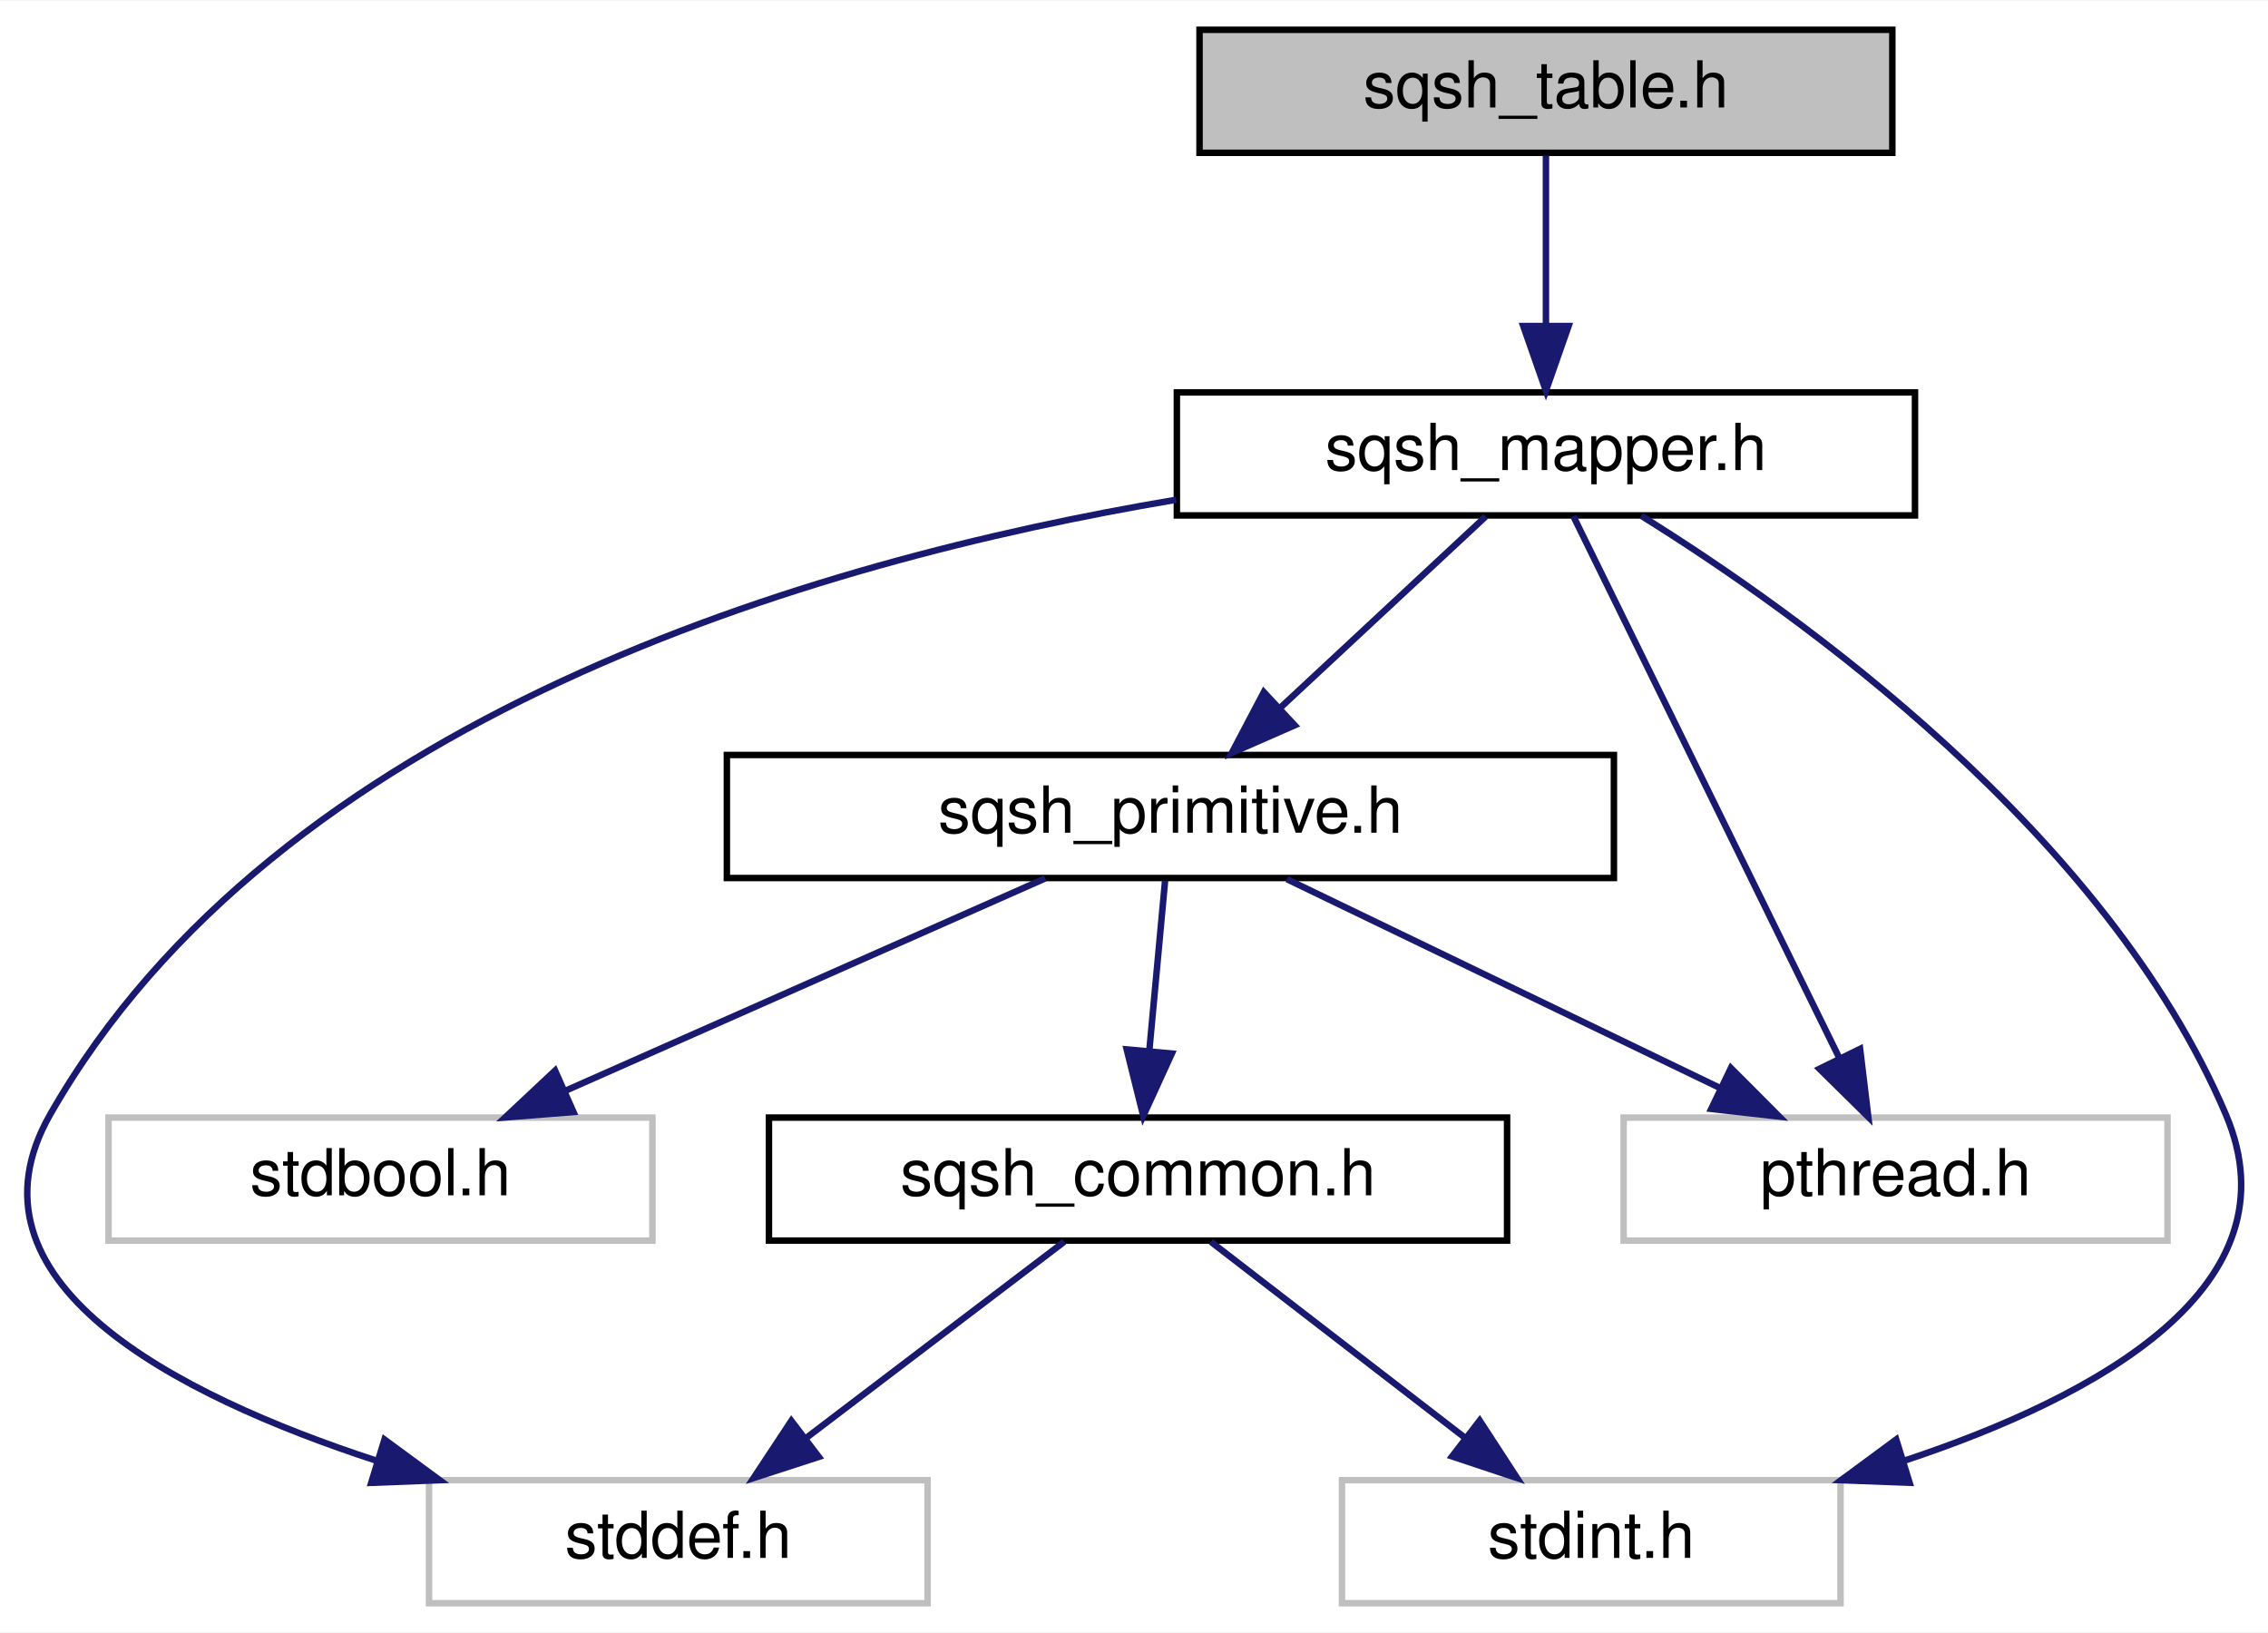
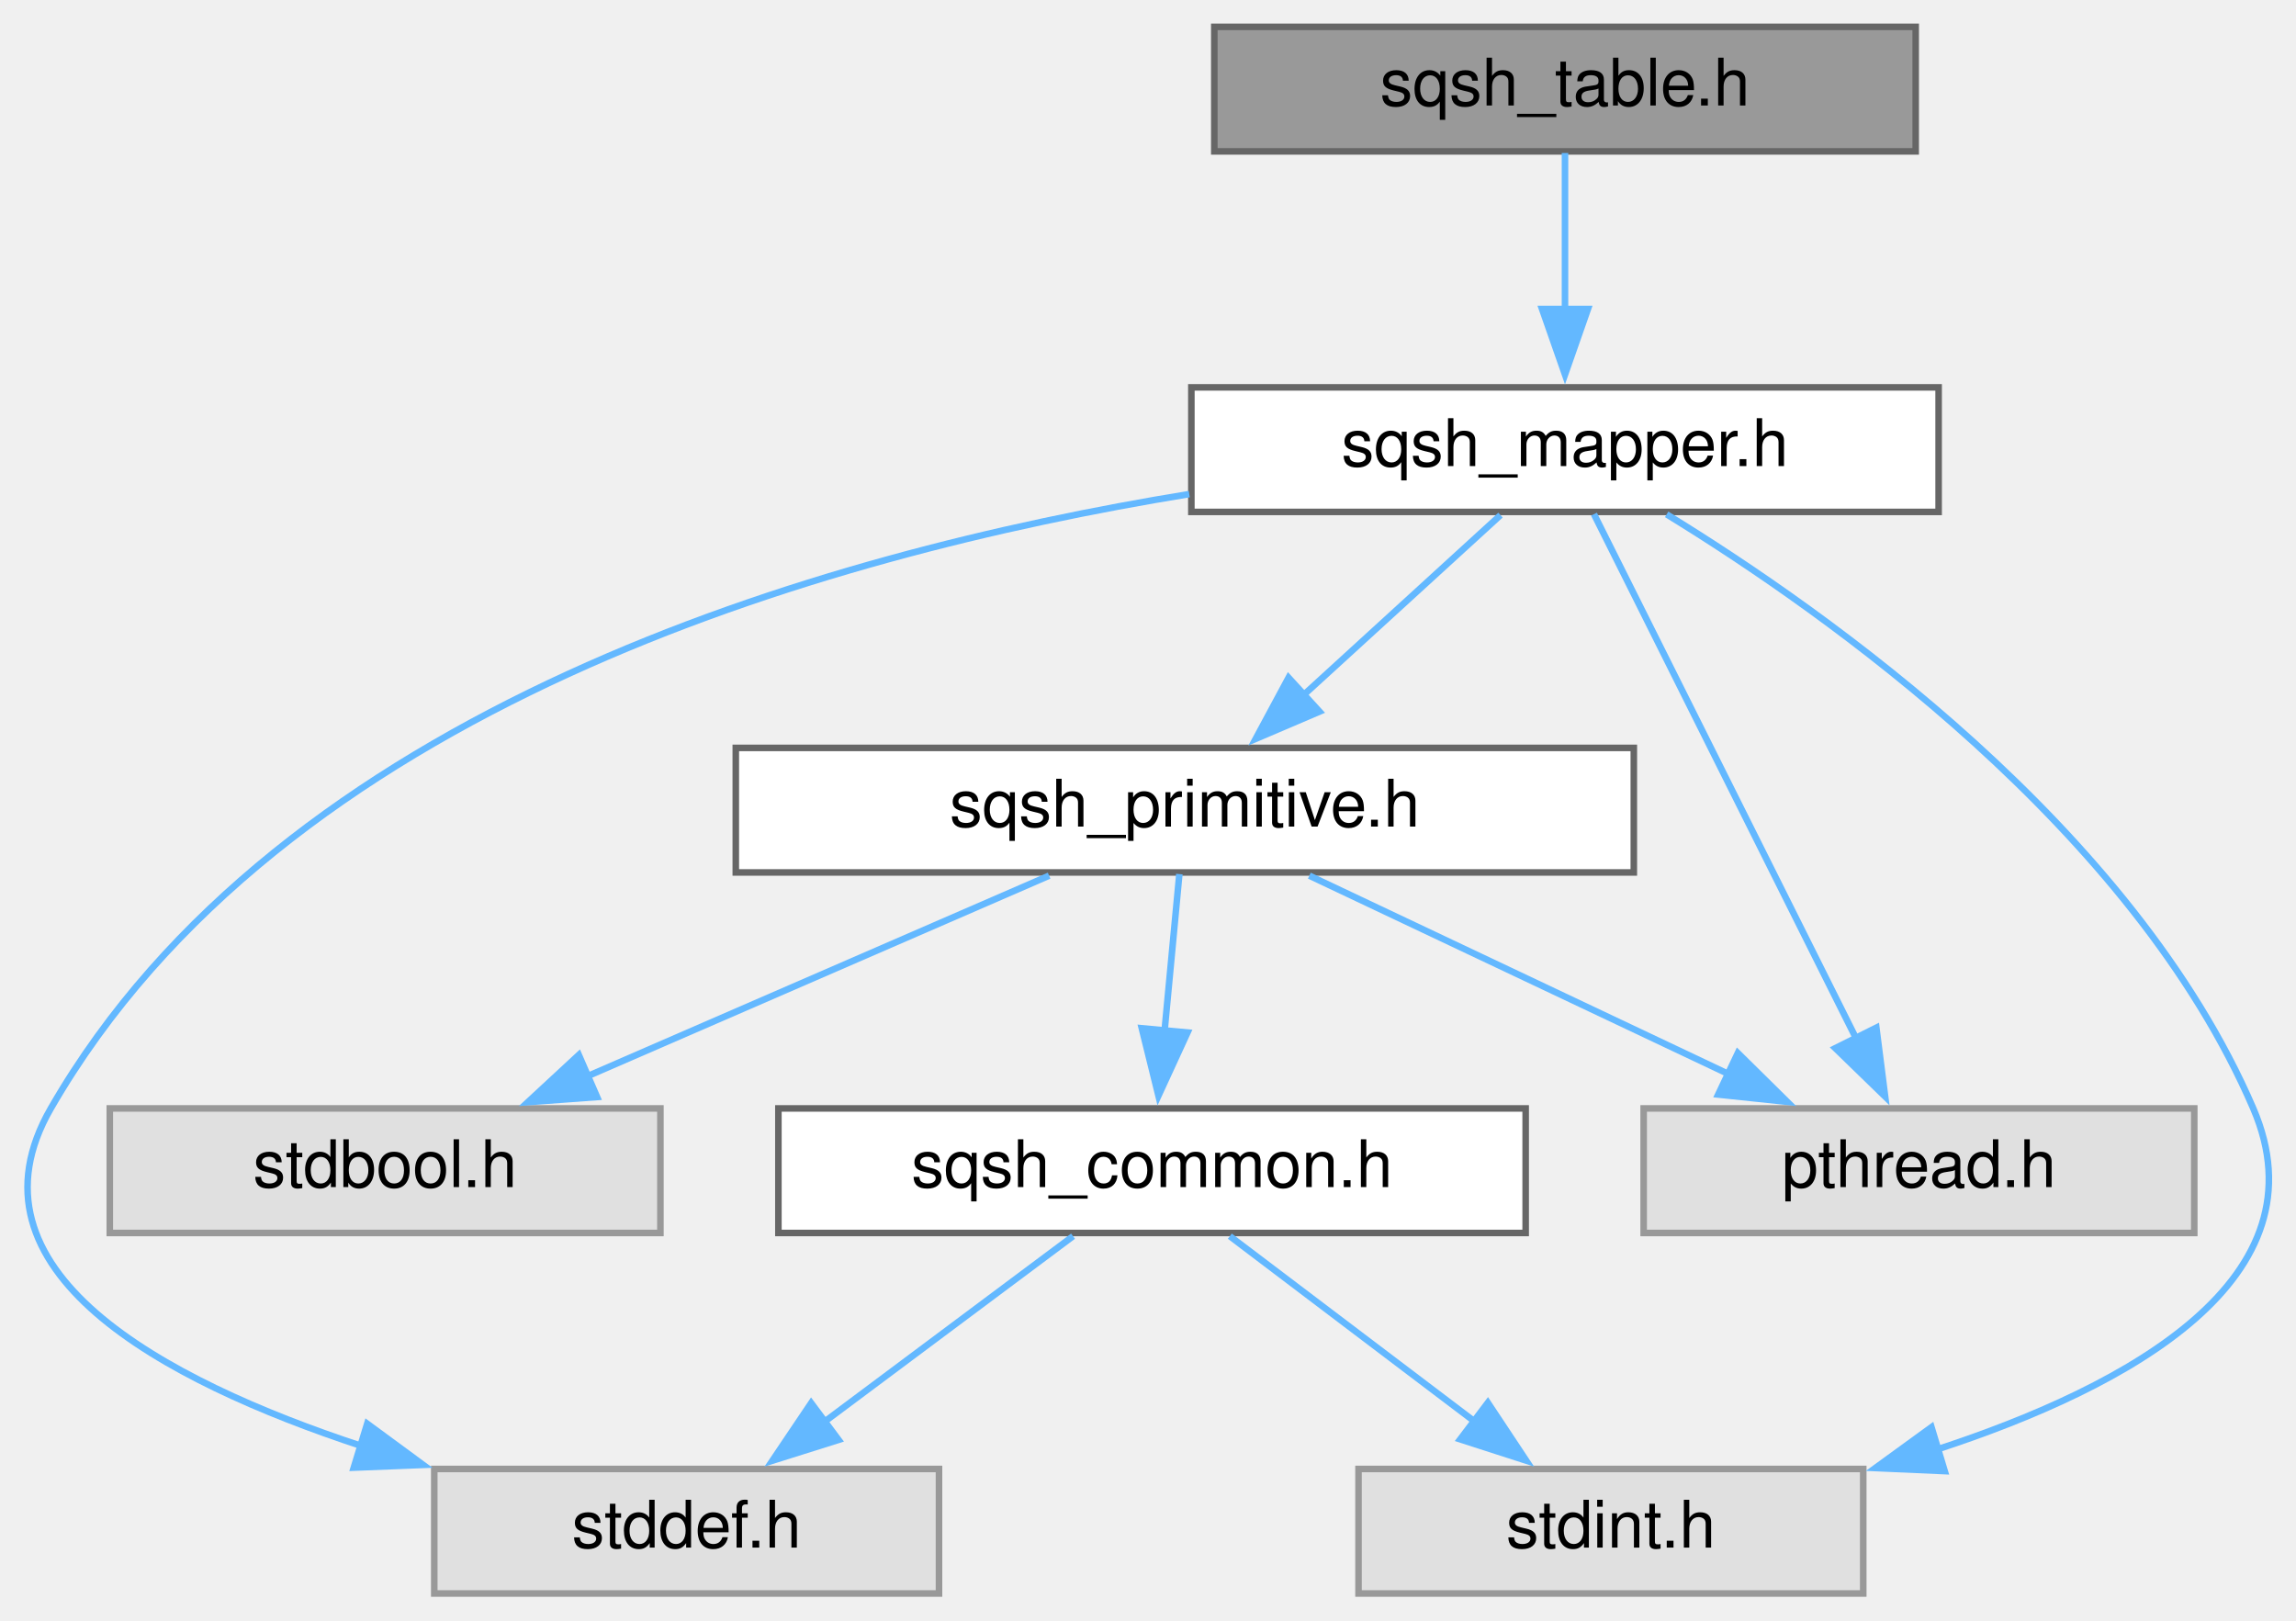
- <svg xmlns="http://www.w3.org/2000/svg" xmlns:xlink="http://www.w3.org/1999/xlink" width="350pt" height="252pt" viewBox="0.00 0.00 350.28 252.00">
-   <g id="graph0" class="graph" transform="scale(1 1) rotate(0) translate(4 248)">
-     <polygon fill="white" stroke="transparent" points="-4,4 -4,-248 346.28,-248 346.28,4 -4,4" />
+ <svg xmlns="http://www.w3.org/2000/svg" xmlns:xlink="http://www.w3.org/1999/xlink" width="350pt" height="247pt" viewBox="0.00 0.00 350.27 247.00">
+   <g id="graph0" class="graph" transform="scale(1 1) rotate(0) translate(4 243)">
    <g id="node1" class="node">
      <g id="a_node1">
        <a xlink:title=" ">
-           <polygon fill="#bfbfbf" stroke="black" points="181.26,-224.5 181.26,-243.5 288.26,-243.5 288.26,-224.5 181.26,-224.5" />
-           <text text-anchor="middle" x="234.76" y="-231.5" font-family="Helvetica,sans-Serif" font-size="10.00">sqsh_table.h</text>
+           <polygon fill="#999999" stroke="#666666" points="288.25,-239 181.25,-239 181.25,-220 288.25,-220 288.25,-239" />
+           <text text-anchor="middle" x="234.75" y="-227" font-family="Helvetica,sans-Serif" font-size="10.00">sqsh_table.h</text>
        </a>
      </g>
    </g>
    <g id="node2" class="node">
      <g id="a_node2">
        <a xlink:href="sqsh__mapper_8h.html" target="_top" xlink:title=" ">
-           <polygon fill="white" stroke="black" points="177.76,-168.5 177.76,-187.5 291.76,-187.5 291.76,-168.5 177.76,-168.5" />
-           <text text-anchor="middle" x="234.76" y="-175.5" font-family="Helvetica,sans-Serif" font-size="10.00">sqsh_mapper.h</text>
+           <polygon fill="white" stroke="#666666" points="291.75,-184 177.75,-184 177.75,-165 291.75,-165 291.75,-184" />
+           <text text-anchor="middle" x="234.75" y="-172" font-family="Helvetica,sans-Serif" font-size="10.00">sqsh_mapper.h</text>
        </a>
      </g>
    </g>
    <g id="edge1" class="edge">
-       <path fill="none" stroke="midnightblue" d="M234.76,-224.08C234.76,-217.01 234.76,-206.86 234.76,-197.99" />
-       <polygon fill="midnightblue" stroke="midnightblue" points="238.26,-197.75 234.76,-187.75 231.26,-197.75 238.26,-197.75" />
+       <path fill="none" stroke="#63b8ff" d="M234.75,-219.75C234.75,-213.27 234.75,-204.16 234.75,-195.9" />
+       <polygon fill="#63b8ff" stroke="#63b8ff" points="238.25,-195.96 234.75,-185.96 231.25,-195.96 238.25,-195.96" />
    </g>
    <g id="node3" class="node">
      <g id="a_node3">
        <a xlink:href="sqsh__primitive_8h.html" target="_top" xlink:title=" ">
-           <polygon fill="white" stroke="black" points="108.26,-112.5 108.26,-131.5 245.26,-131.5 245.26,-112.5 108.26,-112.5" />
-           <text text-anchor="middle" x="176.76" y="-119.5" font-family="Helvetica,sans-Serif" font-size="10.00">sqsh_primitive.h</text>
+           <polygon fill="white" stroke="#666666" points="245.25,-129 108.25,-129 108.25,-110 245.25,-110 245.25,-129" />
+           <text text-anchor="middle" x="176.75" y="-117" font-family="Helvetica,sans-Serif" font-size="10.00">sqsh_primitive.h</text>
        </a>
      </g>
    </g>
    <g id="edge2" class="edge">
-       <path fill="none" stroke="midnightblue" d="M225.45,-168.32C216.87,-160.34 203.95,-148.31 193.58,-138.65" />
-       <polygon fill="midnightblue" stroke="midnightblue" points="195.96,-136.09 186.25,-131.83 191.19,-141.21 195.96,-136.09" />
+       <path fill="none" stroke="#63b8ff" d="M224.91,-164.51C216.69,-157 204.76,-146.1 194.83,-137.03" />
+       <polygon fill="#63b8ff" stroke="#63b8ff" points="197.3,-134.54 187.56,-130.38 192.58,-139.71 197.3,-134.54" />
    </g>
    <g id="node5" class="node">
      <g id="a_node5">
        <a xlink:title=" ">
-           <polygon fill="white" stroke="#bfbfbf" points="62.26,-0.5 62.26,-19.5 139.26,-19.5 139.26,-0.5 62.26,-0.5" />
-           <text text-anchor="middle" x="100.76" y="-7.5" font-family="Helvetica,sans-Serif" font-size="10.00">stddef.h</text>
+           <polygon fill="#e0e0e0" stroke="#999999" points="139.25,-19 62.25,-19 62.25,0 139.25,0 139.25,-19" />
+           <text text-anchor="middle" x="100.75" y="-7" font-family="Helvetica,sans-Serif" font-size="10.00">stddef.h</text>
        </a>
      </g>
    </g>
    <g id="edge9" class="edge">
-       <path fill="none" stroke="midnightblue" d="M177.65,-170.92C121.33,-161.44 38.78,-137.28 3.76,-76 -10.91,-50.32 22.65,-32.8 54.23,-22.48" />
-       <polygon fill="midnightblue" stroke="midnightblue" points="55.38,-25.78 63.92,-19.5 53.33,-19.09 55.38,-25.78" />
+       <path fill="none" stroke="#63b8ff" d="M177.43,-167.72C121.17,-158.56 38.86,-134.9 3.75,-74 -10.46,-49.35 20.58,-32.57 51.25,-22.47" />
+       <polygon fill="#63b8ff" stroke="#63b8ff" points="52.02,-25.9 60.56,-19.62 49.97,-19.2 52.02,-25.9" />
    </g>
    <g id="node6" class="node">
      <g id="a_node6">
        <a xlink:title=" ">
-           <polygon fill="white" stroke="#bfbfbf" points="203.26,-0.5 203.26,-19.5 280.26,-19.5 280.26,-0.5 203.26,-0.5" />
-           <text text-anchor="middle" x="241.76" y="-7.5" font-family="Helvetica,sans-Serif" font-size="10.00">stdint.h</text>
+           <polygon fill="#e0e0e0" stroke="#999999" points="280.25,-19 203.25,-19 203.25,0 280.25,0 280.25,-19" />
+           <text text-anchor="middle" x="241.75" y="-7" font-family="Helvetica,sans-Serif" font-size="10.00">stdint.h</text>
        </a>
      </g>
    </g>
    <g id="edge10" class="edge">
-       <path fill="none" stroke="midnightblue" d="M249.5,-168.43C273.75,-153.35 321.24,-119.52 339.76,-76 351.06,-49.47 320.07,-32.43 290.01,-22.48" />
-       <polygon fill="midnightblue" stroke="midnightblue" points="290.93,-19.1 280.34,-19.5 288.86,-25.79 290.93,-19.1" />
+       <path fill="none" stroke="#63b8ff" d="M250.26,-164.63C274.73,-149.64 321.39,-116.68 339.75,-74 350.88,-48.12 321.06,-31.63 291.46,-21.96" />
+       <polygon fill="#63b8ff" stroke="#63b8ff" points="292.68,-18.67 282.09,-19.14 290.66,-25.37 292.68,-18.67" />
    </g>
    <g id="node7" class="node">
      <g id="a_node7">
        <a xlink:title=" ">
-           <polygon fill="white" stroke="#bfbfbf" points="246.76,-56.5 246.76,-75.5 330.76,-75.5 330.76,-56.5 246.76,-56.5" />
-           <text text-anchor="middle" x="288.76" y="-63.5" font-family="Helvetica,sans-Serif" font-size="10.00">pthread.h</text>
+           <polygon fill="#e0e0e0" stroke="#999999" points="330.75,-74 246.75,-74 246.75,-55 330.75,-55 330.75,-74" />
+           <text text-anchor="middle" x="288.75" y="-62" font-family="Helvetica,sans-Serif" font-size="10.00">pthread.h</text>
        </a>
      </g>
    </g>
    <g id="edge8" class="edge">
-       <path fill="none" stroke="midnightblue" d="M239,-168.37C247.83,-150.38 268.37,-108.55 280.11,-84.63" />
-       <polygon fill="midnightblue" stroke="midnightblue" points="283.28,-86.11 284.55,-75.59 277,-83.03 283.28,-86.11" />
+       <path fill="none" stroke="#63b8ff" d="M239.17,-164.66C247.87,-147.26 267.4,-108.19 279.19,-84.62" />
+       <polygon fill="#63b8ff" stroke="#63b8ff" points="282.25,-86.32 283.59,-75.81 275.99,-83.19 282.25,-86.32" />
    </g>
    <g id="node4" class="node">
      <g id="a_node4">
        <a xlink:href="sqsh__common_8h.html" target="_top" xlink:title=" ">
-           <polygon fill="white" stroke="black" points="114.76,-56.5 114.76,-75.5 228.76,-75.5 228.76,-56.5 114.76,-56.5" />
-           <text text-anchor="middle" x="171.76" y="-63.5" font-family="Helvetica,sans-Serif" font-size="10.00">sqsh_common.h</text>
+           <polygon fill="white" stroke="#666666" points="228.75,-74 114.75,-74 114.75,-55 228.75,-55 228.75,-74" />
+           <text text-anchor="middle" x="171.75" y="-62" font-family="Helvetica,sans-Serif" font-size="10.00">sqsh_common.h</text>
        </a>
      </g>
    </g>
    <g id="edge3" class="edge">
-       <path fill="none" stroke="midnightblue" d="M175.94,-112.08C175.28,-105.01 174.34,-94.86 173.52,-85.99" />
-       <polygon fill="midnightblue" stroke="midnightblue" points="176.98,-85.39 172.57,-75.75 170.01,-86.03 176.98,-85.39" />
+       <path fill="none" stroke="#63b8ff" d="M175.92,-109.75C175.31,-103.27 174.45,-94.16 173.67,-85.9" />
+       <polygon fill="#63b8ff" stroke="#63b8ff" points="177.16,-85.58 172.73,-75.95 170.19,-86.23 177.16,-85.58" />
    </g>
    <g id="edge6" class="edge">
-       <path fill="none" stroke="midnightblue" d="M194.76,-112.32C212.8,-103.62 240.81,-90.12 261.57,-80.11" />
-       <polygon fill="midnightblue" stroke="midnightblue" points="263.33,-83.15 270.81,-75.65 260.29,-76.84 263.33,-83.15" />
+       <path fill="none" stroke="#63b8ff" d="M195.75,-109.51C213.31,-101.2 239.66,-88.73 259.84,-79.18" />
+       <polygon fill="#63b8ff" stroke="#63b8ff" points="261.12,-82.45 268.66,-75.01 258.12,-76.12 261.12,-82.45" />
    </g>
    <g id="node8" class="node">
      <g id="a_node8">
        <a xlink:title=" ">
-           <polygon fill="white" stroke="#bfbfbf" points="12.76,-56.5 12.76,-75.5 96.76,-75.5 96.76,-56.5 12.76,-56.5" />
-           <text text-anchor="middle" x="54.76" y="-63.5" font-family="Helvetica,sans-Serif" font-size="10.00">stdbool.h</text>
+           <polygon fill="#e0e0e0" stroke="#999999" points="96.75,-74 12.75,-74 12.75,-55 96.75,-55 96.75,-74" />
+           <text text-anchor="middle" x="54.75" y="-62" font-family="Helvetica,sans-Serif" font-size="10.00">stdbool.h</text>
        </a>
      </g>
    </g>
    <g id="edge7" class="edge">
-       <path fill="none" stroke="midnightblue" d="M157.43,-112.44C137.44,-103.6 106.02,-89.69 83.2,-79.59" />
-       <polygon fill="midnightblue" stroke="midnightblue" points="84.57,-76.36 74.01,-75.52 81.73,-82.76 84.57,-76.36" />
+       <path fill="none" stroke="#63b8ff" d="M156.05,-109.51C136.74,-101.12 107.68,-88.5 85.63,-78.92" />
+       <polygon fill="#63b8ff" stroke="#63b8ff" points="87.09,-75.74 76.53,-74.96 84.3,-82.16 87.09,-75.74" />
    </g>
    <g id="edge4" class="edge">
-       <path fill="none" stroke="midnightblue" d="M160.36,-56.32C149.66,-48.18 133.42,-35.84 120.6,-26.09" />
-       <polygon fill="midnightblue" stroke="midnightblue" points="122.46,-23.1 112.38,-19.83 118.22,-28.67 122.46,-23.1" />
+       <path fill="none" stroke="#63b8ff" d="M159.7,-54.51C149.34,-46.77 134.15,-35.43 121.78,-26.2" />
+       <polygon fill="#63b8ff" stroke="#63b8ff" points="123.93,-23.44 113.83,-20.26 119.75,-29.05 123.93,-23.44" />
    </g>
    <g id="edge5" class="edge">
-       <path fill="none" stroke="midnightblue" d="M183.01,-56.32C193.56,-48.18 209.56,-35.84 222.21,-26.09" />
-       <polygon fill="midnightblue" stroke="midnightblue" points="224.53,-28.71 230.31,-19.83 220.26,-23.17 224.53,-28.71" />
+       <path fill="none" stroke="#63b8ff" d="M183.62,-54.51C193.84,-46.77 208.82,-35.43 221.01,-26.2" />
+       <polygon fill="#63b8ff" stroke="#63b8ff" points="222.98,-29.1 228.84,-20.27 218.76,-23.52 222.98,-29.1" />
    </g>
  </g>
</svg>
